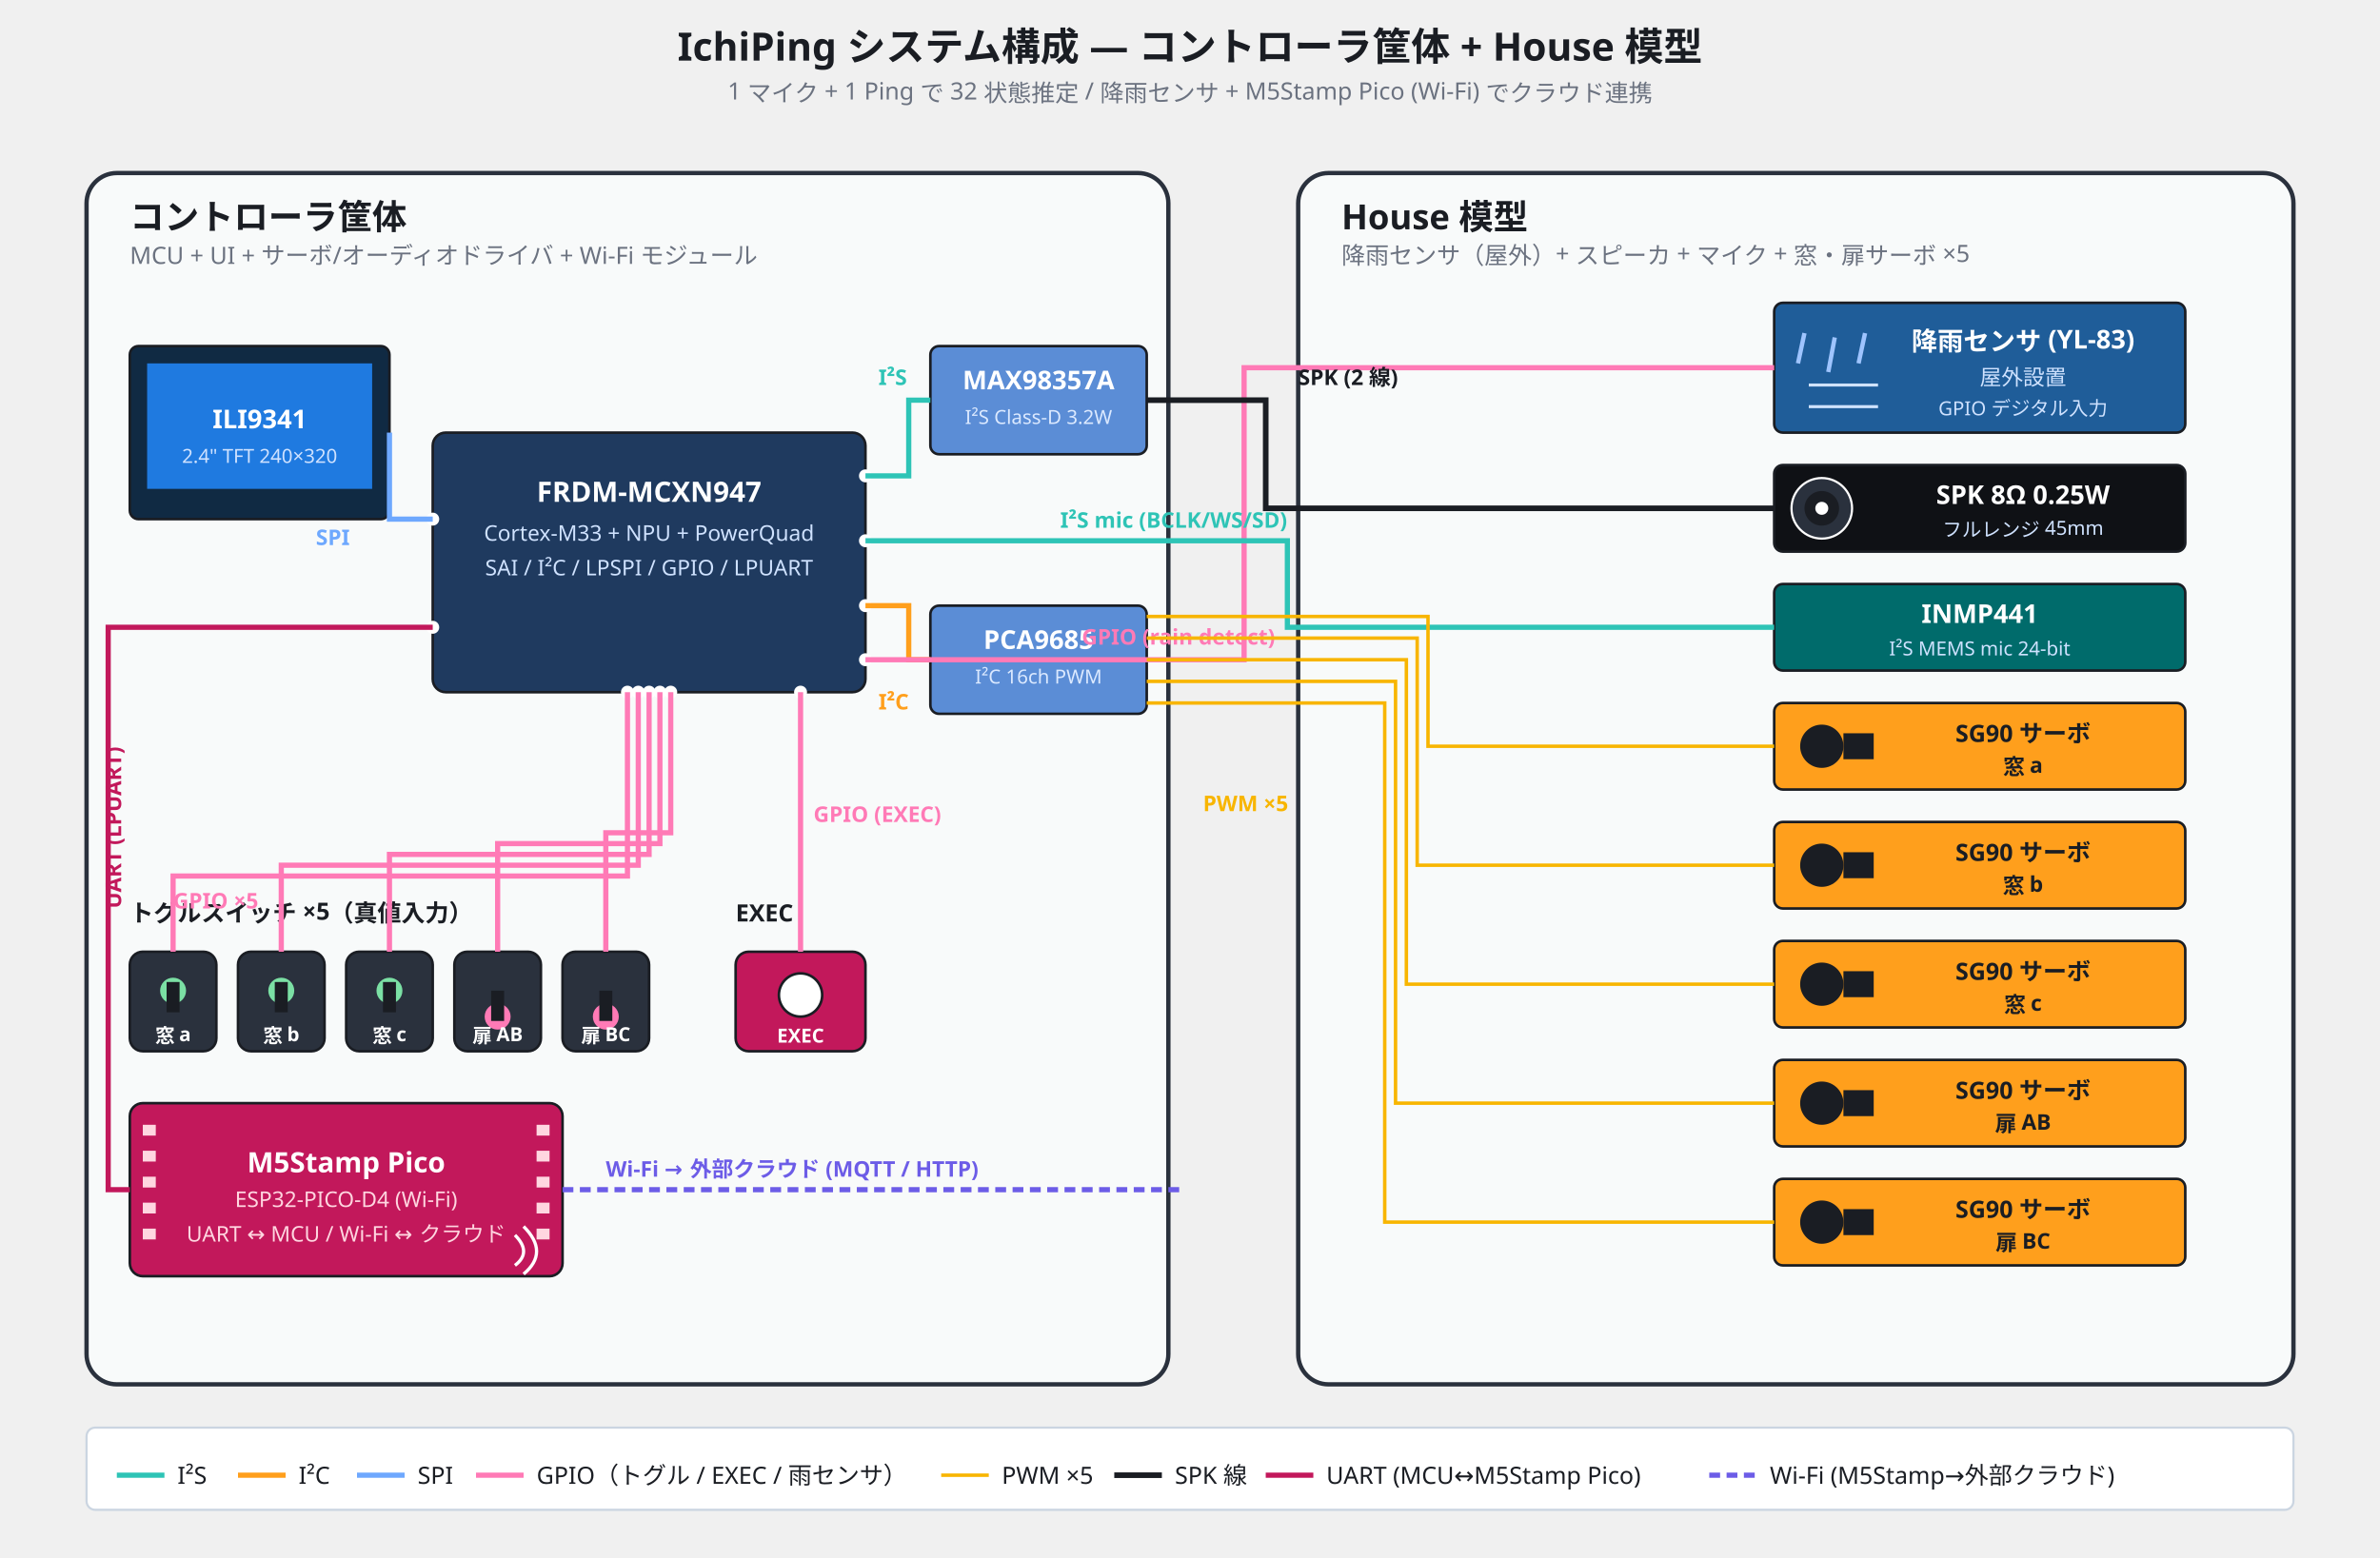
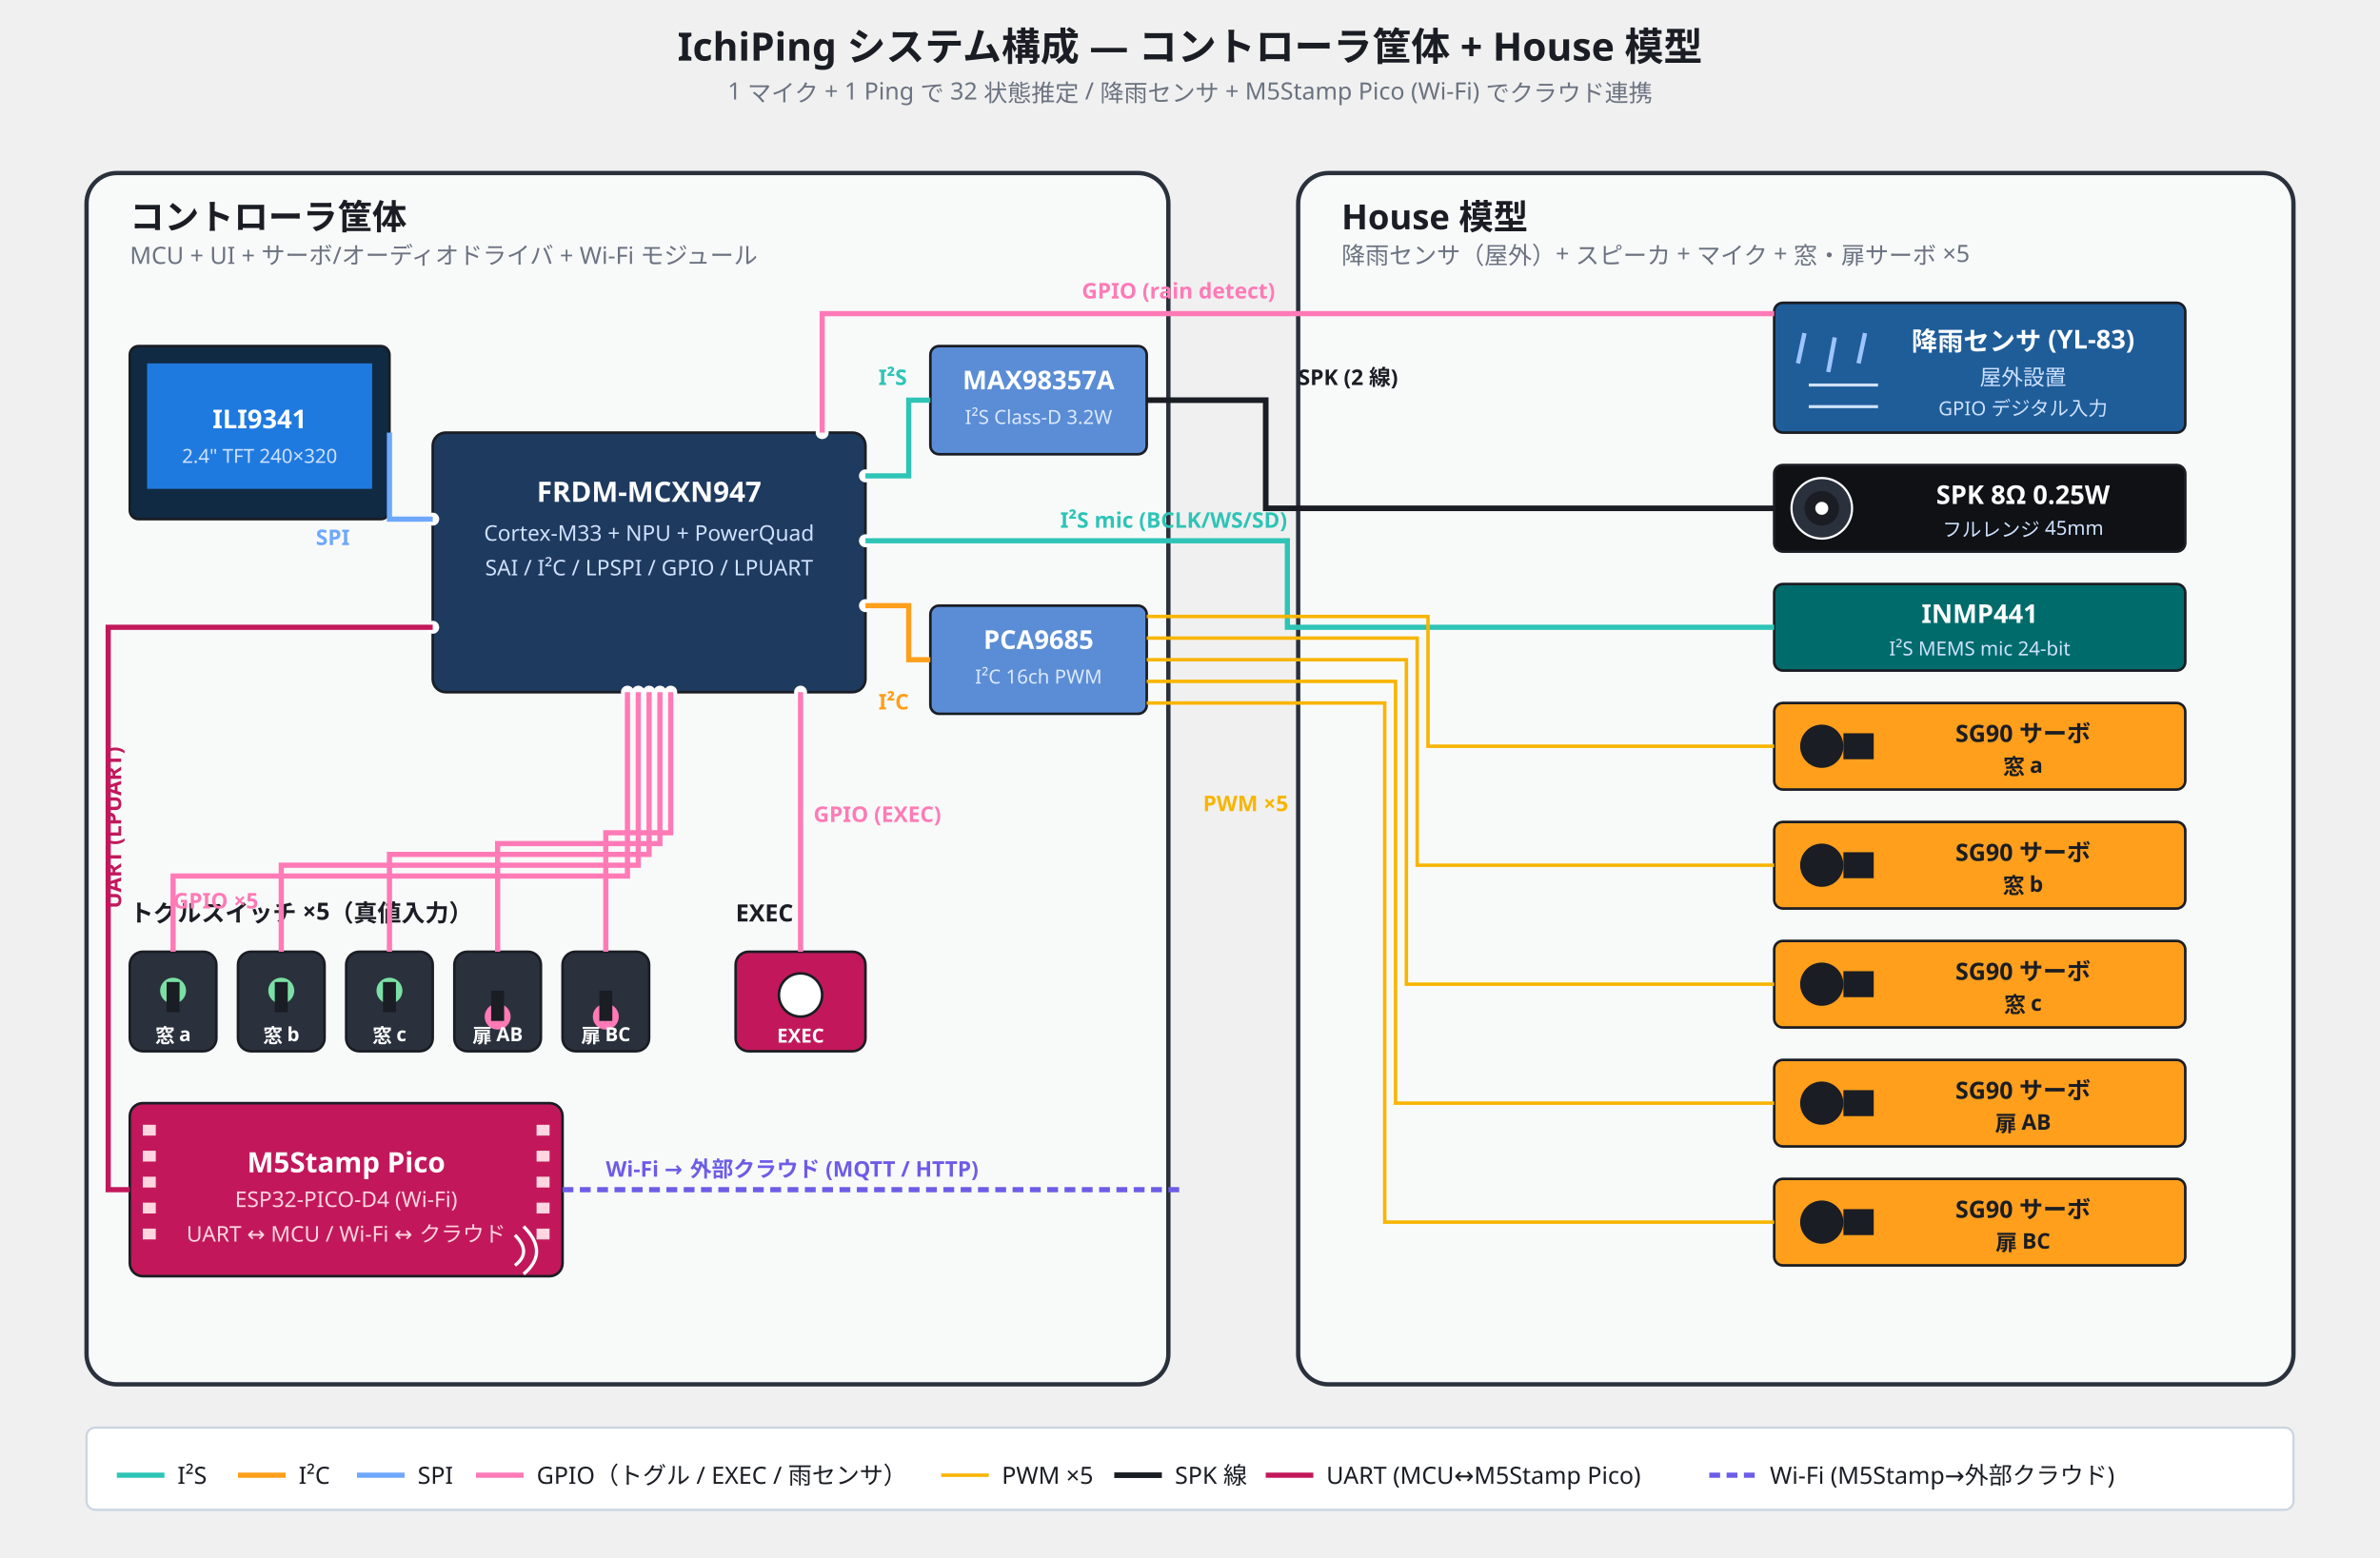
<svg xmlns="http://www.w3.org/2000/svg" viewBox="0 0 1100 720" font-family="Hiragino Sans, Yu Gothic UI, Segoe UI, sans-serif">
  <defs>
    <style>
      .enclosure { fill: #f8fafa; stroke: #2a313d; stroke-width: 2; }
      .enclosure-label { font-size: 16px; font-weight: 800; fill: #1a1d23; }
      .enclosure-sub { font-size: 11px; fill: #6b7280; }

      .part { stroke: #1a1d23; stroke-width: 1.2; }
      .part-mcu { fill: #1f3a5f; }
      .part-mcu-text { fill: #fff; font-weight: 700; font-size: 13px; }
      .part-mcu-sub  { fill: #cfe2ff; font-size: 10px; }

      .part-display { fill: #102a43; }
      .part-display-text { fill: #fff; font-weight: 700; font-size: 12px; }

      .part-amp { fill: #5b8dd6; }
      .part-pca { fill: #5b8dd6; }
      .part-amp-text { fill: #fff; font-weight: 700; font-size: 12px; }

      .part-toggle { fill: #2a313d; }
      .part-toggle-text { fill: #fff; font-size: 9px; font-weight: 700; text-anchor: middle; }

      .part-mic { fill: #006b6b; }
      .part-mic-text { fill: #fff; font-weight: 700; font-size: 12px; }

      .part-sp { fill: #0f1115; }
      .part-sp-text { fill: #fff; font-weight: 700; font-size: 12px; }

      .part-servo { fill: #ff9f1c; }
      .part-servo-text { fill: #1a1d23; font-size: 9px; font-weight: 700; text-anchor: middle; }

      .part-esp { fill: #c2185b; }
      .part-esp-text { fill: #fff; font-weight: 700; font-size: 13px; }
      .part-esp-sub  { fill: #ffd6e0; font-size: 10px; }

      .part-rain { fill: #1f5d99; }
      .part-rain-text { fill: #fff; font-weight: 700; font-size: 12px; }

      .label { font-size: 11px; fill: #4b5563; }
      .label-small { font-size: 10px; fill: #6b7280; }

      .wire-i2s    { stroke: #2ec4b6; stroke-width: 2.4; fill: none; }
      .wire-i2c    { stroke: #ff9f1c; stroke-width: 2.4; fill: none; }
      .wire-spi    { stroke: #6ea8fe; stroke-width: 2.4; fill: none; }
      .wire-gpio   { stroke: #ff7ab6; stroke-width: 2.4; fill: none; }
      .wire-pwm    { stroke: #f8b500; stroke-width: 1.6; fill: none; }
      .wire-audio  { stroke: #1a1d23; stroke-width: 2.6; fill: none; }
      .wire-uart   { stroke: #c2185b; stroke-width: 2.4; fill: none; }
      .wire-wifi   { stroke: #6c5ce7; stroke-width: 2.4; fill: none; stroke-dasharray: 5 3; }
      .wire-label  { font-size: 10px; font-weight: 700; }

      .legend-box { fill: #fff; stroke: #cbd5e1; stroke-width: 1; }
    </style>
  </defs>
  <text x="550" y="28" font-size="18" font-weight="800" text-anchor="middle" fill="#1a1d23">
    IchiPing システム構成 — コントローラ筐体 + House 模型
  </text>
  <text x="550" y="46" font-size="11" text-anchor="middle" fill="#6b7280">
    1 マイク + 1 Ping で 32 状態推定 / 降雨センサ + M5Stamp Pico (Wi-Fi) でクラウド連携
  </text>
  <rect class="enclosure" x="40" y="80" width="500" height="560" rx="14" />
  <text class="enclosure-label" x="60" y="106">コントローラ筐体</text>
  <text class="enclosure-sub" x="60" y="122">MCU + UI + サーボ/オーディオドライバ + Wi-Fi モジュール</text>
  <rect class="part part-mcu" x="200" y="200" width="200" height="120" rx="6" />
  <text class="part-mcu-text" x="300" y="232" text-anchor="middle">FRDM-MCXN947</text>
  <text class="part-mcu-sub" x="300" y="250" text-anchor="middle">Cortex-M33 + NPU + PowerQuad</text>
  <text class="part-mcu-sub" x="300" y="266" text-anchor="middle">SAI / I²C / LPSPI / GPIO / LPUART</text>
  <circle cx="200" cy="240" r="3" fill="#fff" />
  <circle cx="200" cy="290" r="3" fill="#fff" />
  <circle cx="400" cy="220" r="3" fill="#fff" />
  <circle cx="400" cy="250" r="3" fill="#fff" />
  <circle cx="400" cy="280" r="3" fill="#fff" />
-   <circle cx="400" cy="305" r="3" fill="#fff" />
+   <circle cx="380" cy="200" r="3" fill="#fff" />
  <circle cx="290" cy="320" r="3" fill="#fff" />
  <circle cx="295" cy="320" r="3" fill="#fff" />
  <circle cx="300" cy="320" r="3" fill="#fff" />
  <circle cx="305" cy="320" r="3" fill="#fff" />
  <circle cx="310" cy="320" r="3" fill="#fff" />
  <circle cx="370" cy="320" r="3" fill="#fff" />
  <rect class="part part-display" x="60" y="160" width="120" height="80" rx="4" />
  <rect x="68" y="168" width="104" height="58" fill="#1f7ae0" stroke="none" />
  <text class="part-display-text" x="120" y="198" text-anchor="middle">ILI9341</text>
  <text x="120" y="214" text-anchor="middle" font-size="9" fill="#cfe2ff">2.4" TFT 240×320</text>
  <rect class="part part-amp" x="430" y="160" width="100" height="50" rx="4" />
  <text class="part-amp-text" x="480" y="180" text-anchor="middle">MAX98357A</text>
  <text x="480" y="196" text-anchor="middle" font-size="9" fill="#dbe9ff">I²S Class-D 3.2W</text>
  <rect class="part part-pca" x="430" y="280" width="100" height="50" rx="4" />
  <text class="part-amp-text" x="480" y="300" text-anchor="middle">PCA9685</text>
  <text x="480" y="316" text-anchor="middle" font-size="9" fill="#dbe9ff">I²C 16ch PWM</text>
  <text x="60" y="426" font-size="11" font-weight="700" fill="#1a1d23">トグルスイッチ ×5（真値入力）</text>
  <g>
    <g transform="translate(60,440)">
      <rect class="part part-toggle" width="40" height="46" rx="6" />
      <circle cx="20" cy="18" r="6" fill="#7be0a4" />
      <rect x="17" y="14" width="6" height="14" fill="#1a1d23" />
      <text class="part-toggle-text" x="20" y="42">窓 a</text>
    </g>
    <g transform="translate(110,440)">
      <rect class="part part-toggle" width="40" height="46" rx="6" />
      <circle cx="20" cy="18" r="6" fill="#7be0a4" />
      <rect x="17" y="14" width="6" height="14" fill="#1a1d23" />
      <text class="part-toggle-text" x="20" y="42">窓 b</text>
    </g>
    <g transform="translate(160,440)">
      <rect class="part part-toggle" width="40" height="46" rx="6" />
      <circle cx="20" cy="18" r="6" fill="#7be0a4" />
      <rect x="17" y="14" width="6" height="14" fill="#1a1d23" />
      <text class="part-toggle-text" x="20" y="42">窓 c</text>
    </g>
    <g transform="translate(210,440)">
      <rect class="part part-toggle" width="40" height="46" rx="6" />
      <circle cx="20" cy="30" r="6" fill="#ff7ab6" />
      <rect x="17" y="18" width="6" height="14" fill="#1a1d23" />
      <text class="part-toggle-text" x="20" y="42">扉 AB</text>
    </g>
    <g transform="translate(260,440)">
      <rect class="part part-toggle" width="40" height="46" rx="6" />
      <circle cx="20" cy="30" r="6" fill="#ff7ab6" />
      <rect x="17" y="18" width="6" height="14" fill="#1a1d23" />
      <text class="part-toggle-text" x="20" y="42">扉 BC</text>
    </g>
  </g>
  <text x="340" y="426" font-size="11" font-weight="700" fill="#1a1d23">EXEC</text>
  <g transform="translate(340,440)">
    <rect class="part" x="0" y="0" width="60" height="46" rx="6" fill="#c2185b" />
    <circle cx="30" cy="20" r="10" fill="#fff" stroke="#1a1d23" stroke-width="1.2" />
    <text x="30" y="42" font-size="9" font-weight="700" fill="#fff" text-anchor="middle">EXEC</text>
  </g>
  <g transform="translate(60,510)">
    <rect class="part part-esp" width="200" height="80" rx="6" />
    <g fill="#ffd6e0">
      <rect x="6" y="10" width="6" height="5" />
      <rect x="6" y="22" width="6" height="5" />
      <rect x="6" y="34" width="6" height="5" />
      <rect x="6" y="46" width="6" height="5" />
      <rect x="6" y="58" width="6" height="5" />
      <rect x="188" y="10" width="6" height="5" />
      <rect x="188" y="22" width="6" height="5" />
      <rect x="188" y="34" width="6" height="5" />
      <rect x="188" y="46" width="6" height="5" />
      <rect x="188" y="58" width="6" height="5" />
    </g>
    <text class="part-esp-text" x="100" y="32" text-anchor="middle">M5Stamp Pico</text>
    <text class="part-esp-sub" x="100" y="48" text-anchor="middle">ESP32-PICO-D4 (Wi-Fi)</text>
    <text class="part-esp-sub" x="100" y="64" text-anchor="middle">UART ↔ MCU / Wi-Fi ↔ クラウド</text>
    <path d="M178,75 Q186,69 178,61" fill="none" stroke="#fff" stroke-width="1.5" />
    <path d="M182,79 Q194,69 182,57" fill="none" stroke="#fff" stroke-width="1.5" />
  </g>
  <path class="wire-spi" d="M200,240 L180,240 L180,200" />
  <text class="wire-label" x="146" y="252" fill="#6ea8fe">SPI</text>
  <path class="wire-i2s" d="M400,220 L420,220 L420,185 L430,185" />
  <text class="wire-label" x="406" y="178" fill="#2ec4b6">I²S</text>
  <path class="wire-i2c" d="M400,280 L420,280 L420,305 L430,305" />
  <text class="wire-label" x="406" y="328" fill="#ff9f1c">I²C</text>
  <path class="wire-gpio" d="M80,440 L80,405 L290,405 L290,320" />
  <path class="wire-gpio" d="M130,440 L130,400 L295,400 L295,320" />
  <path class="wire-gpio" d="M180,440 L180,395 L300,395 L300,320" />
  <path class="wire-gpio" d="M230,440 L230,390 L305,390 L305,320" />
  <path class="wire-gpio" d="M280,440 L280,385 L310,385 L310,320" />
  <text class="wire-label" x="80" y="420" fill="#ff7ab6">GPIO ×5</text>
  <path class="wire-gpio" d="M370,440 L370,320" />
  <text class="wire-label" x="376" y="380" fill="#ff7ab6">GPIO (EXEC)</text>
  <path class="wire-uart" d="M60,550 L50,550 L50,290 L200,290" />
  <text class="wire-label" x="56" y="420" fill="#c2185b" transform="rotate(-90, 56, 420)">UART (LPUART)</text>
  <path class="wire-wifi" d="M260,550 L545,550" />
  <text class="wire-label" x="280" y="544" fill="#6c5ce7">Wi-Fi → 外部クラウド (MQTT / HTTP)</text>
  <rect class="enclosure" x="600" y="80" width="460" height="560" rx="14" />
  <text class="enclosure-label" x="620" y="106">House 模型</text>
  <text class="enclosure-sub" x="620" y="122">降雨センサ（屋外）+ スピーカ + マイク + 窓・扉サーボ ×5</text>
  <g transform="translate(820,140)">
    <rect class="part part-rain" width="190" height="60" rx="4" />
    <line x1="14" y1="14" x2="11" y2="28" stroke="#9ec4ff" stroke-width="2" />
    <line x1="28" y1="16" x2="25" y2="32" stroke="#9ec4ff" stroke-width="2" />
    <line x1="42" y1="14" x2="39" y2="28" stroke="#9ec4ff" stroke-width="2" />
    <line x1="16" y1="38" x2="48" y2="38" stroke="#cfe2ff" stroke-width="1.4" />
    <line x1="16" y1="48" x2="48" y2="48" stroke="#cfe2ff" stroke-width="1.4" />
    <text class="part-rain-text" x="115" y="22" text-anchor="middle">降雨センサ (YL-83)</text>
    <text x="115" y="38" text-anchor="middle" font-size="10" fill="#cfe2ff">屋外設置</text>
    <text x="115" y="52" text-anchor="middle" font-size="9" fill="#cfe2ff">GPIO デジタル入力</text>
  </g>
  <g transform="translate(820,215)">
    <rect class="part part-sp" x="0" y="0" width="190" height="40" rx="4" />
    <circle cx="22" cy="20" r="14" fill="#2a313d" stroke="#fff" stroke-width="1" />
    <circle cx="22" cy="20" r="8" fill="#1a1d23" />
    <circle cx="22" cy="20" r="3" fill="#fff" />
    <text class="part-sp-text" x="115" y="18" text-anchor="middle" fill="#fff">SPK 8Ω 0.25W</text>
    <text x="115" y="33" text-anchor="middle" font-size="9" fill="#cfe2ff">フルレンジ 45mm</text>
  </g>
  <g transform="translate(820,270)">
    <rect class="part part-mic" x="0" y="0" width="190" height="40" rx="4" />
    <text class="part-mic-text" x="95" y="18" text-anchor="middle">INMP441</text>
    <text x="95" y="33" text-anchor="middle" font-size="9" fill="#cfe2ff">I²S MEMS mic 24-bit</text>
  </g>
  <g>
    <g transform="translate(820,325)">
      <rect class="part part-servo" width="190" height="40" rx="4" />
      <circle cx="22" cy="20" r="10" fill="#1a1d23" />
      <rect x="32" y="14" width="14" height="12" fill="#1a1d23" />
      <text x="115" y="18" text-anchor="middle" font-size="11" font-weight="700" fill="#1a1d23">SG90 サーボ</text>
      <text x="115" y="33" text-anchor="middle" font-size="10" font-weight="700" fill="#1a1d23">窓 a</text>
    </g>
    <g transform="translate(820,380)">
      <rect class="part part-servo" width="190" height="40" rx="4" />
      <circle cx="22" cy="20" r="10" fill="#1a1d23" />
      <rect x="32" y="14" width="14" height="12" fill="#1a1d23" />
      <text x="115" y="18" text-anchor="middle" font-size="11" font-weight="700" fill="#1a1d23">SG90 サーボ</text>
      <text x="115" y="33" text-anchor="middle" font-size="10" font-weight="700" fill="#1a1d23">窓 b</text>
    </g>
    <g transform="translate(820,435)">
      <rect class="part part-servo" width="190" height="40" rx="4" />
      <circle cx="22" cy="20" r="10" fill="#1a1d23" />
      <rect x="32" y="14" width="14" height="12" fill="#1a1d23" />
      <text x="115" y="18" text-anchor="middle" font-size="11" font-weight="700" fill="#1a1d23">SG90 サーボ</text>
      <text x="115" y="33" text-anchor="middle" font-size="10" font-weight="700" fill="#1a1d23">窓 c</text>
    </g>
    <g transform="translate(820,490)">
      <rect class="part part-servo" width="190" height="40" rx="4" />
      <circle cx="22" cy="20" r="10" fill="#1a1d23" />
      <rect x="32" y="14" width="14" height="12" fill="#1a1d23" />
      <text x="115" y="18" text-anchor="middle" font-size="11" font-weight="700" fill="#1a1d23">SG90 サーボ</text>
      <text x="115" y="33" text-anchor="middle" font-size="10" font-weight="700" fill="#1a1d23">扉 AB</text>
    </g>
    <g transform="translate(820,545)">
      <rect class="part part-servo" width="190" height="40" rx="4" />
      <circle cx="22" cy="20" r="10" fill="#1a1d23" />
      <rect x="32" y="14" width="14" height="12" fill="#1a1d23" />
      <text x="115" y="18" text-anchor="middle" font-size="11" font-weight="700" fill="#1a1d23">SG90 サーボ</text>
      <text x="115" y="33" text-anchor="middle" font-size="10" font-weight="700" fill="#1a1d23">扉 BC</text>
    </g>
  </g>
-   <path class="wire-gpio" d="M400,305 L575,305 L575,170 L820,170" />
-   <text class="wire-label" x="500" y="298" fill="#ff7ab6">GPIO (rain detect)</text>
+   <path class="wire-gpio" d="M380,200 L380,145 L820,145" />
+   <text class="wire-label" x="500" y="138" fill="#ff7ab6">GPIO (rain detect)</text>
  <path class="wire-audio" d="M530,185 L585,185 L585,235 L820,235" />
  <text class="wire-label" x="600" y="178" fill="#1a1d23">SPK (2 線)</text>
  <path class="wire-i2s" d="M400,250 L595,250 L595,290 L820,290" />
  <text class="wire-label" x="490" y="244" fill="#2ec4b6">I²S mic (BCLK/WS/SD)</text>
  <path class="wire-pwm" d="M530,285 L660,285 L660,345 L820,345" />
  <path class="wire-pwm" d="M530,295 L655,295 L655,400 L820,400" />
  <path class="wire-pwm" d="M530,305 L650,305 L650,455 L820,455" />
  <path class="wire-pwm" d="M530,315 L645,315 L645,510 L820,510" />
  <path class="wire-pwm" d="M530,325 L640,325 L640,565 L820,565" />
  <text class="wire-label" x="556" y="375" fill="#f8b500">PWM ×5</text>
  <g transform="translate(40,660)">
    <rect class="legend-box" x="0" y="0" width="1020" height="38" rx="4" />
    <g transform="translate(14,22)">
      <line x1="0" y1="0" x2="22" y2="0" class="wire-i2s" />
      <text x="28" y="4" font-size="11" fill="#1a1d23">I²S</text>
    </g>
    <g transform="translate(70,22)">
      <line x1="0" y1="0" x2="22" y2="0" class="wire-i2c" />
      <text x="28" y="4" font-size="11" fill="#1a1d23">I²C</text>
    </g>
    <g transform="translate(125,22)">
      <line x1="0" y1="0" x2="22" y2="0" class="wire-spi" />
      <text x="28" y="4" font-size="11" fill="#1a1d23">SPI</text>
    </g>
    <g transform="translate(180,22)">
      <line x1="0" y1="0" x2="22" y2="0" class="wire-gpio" />
      <text x="28" y="4" font-size="11" fill="#1a1d23">GPIO（トグル / EXEC / 雨センサ）</text>
    </g>
    <g transform="translate(395,22)">
      <line x1="0" y1="0" x2="22" y2="0" class="wire-pwm" />
      <text x="28" y="4" font-size="11" fill="#1a1d23">PWM ×5</text>
    </g>
    <g transform="translate(475,22)">
      <line x1="0" y1="0" x2="22" y2="0" class="wire-audio" />
      <text x="28" y="4" font-size="11" fill="#1a1d23">SPK 線</text>
    </g>
    <g transform="translate(545,22)">
      <line x1="0" y1="0" x2="22" y2="0" class="wire-uart" />
      <text x="28" y="4" font-size="11" fill="#1a1d23">UART (MCU↔M5Stamp Pico)</text>
    </g>
    <g transform="translate(750,22)">
      <line x1="0" y1="0" x2="22" y2="0" class="wire-wifi" />
      <text x="28" y="4" font-size="11" fill="#1a1d23">Wi-Fi (M5Stamp→外部クラウド)</text>
    </g>
  </g>
</svg>
